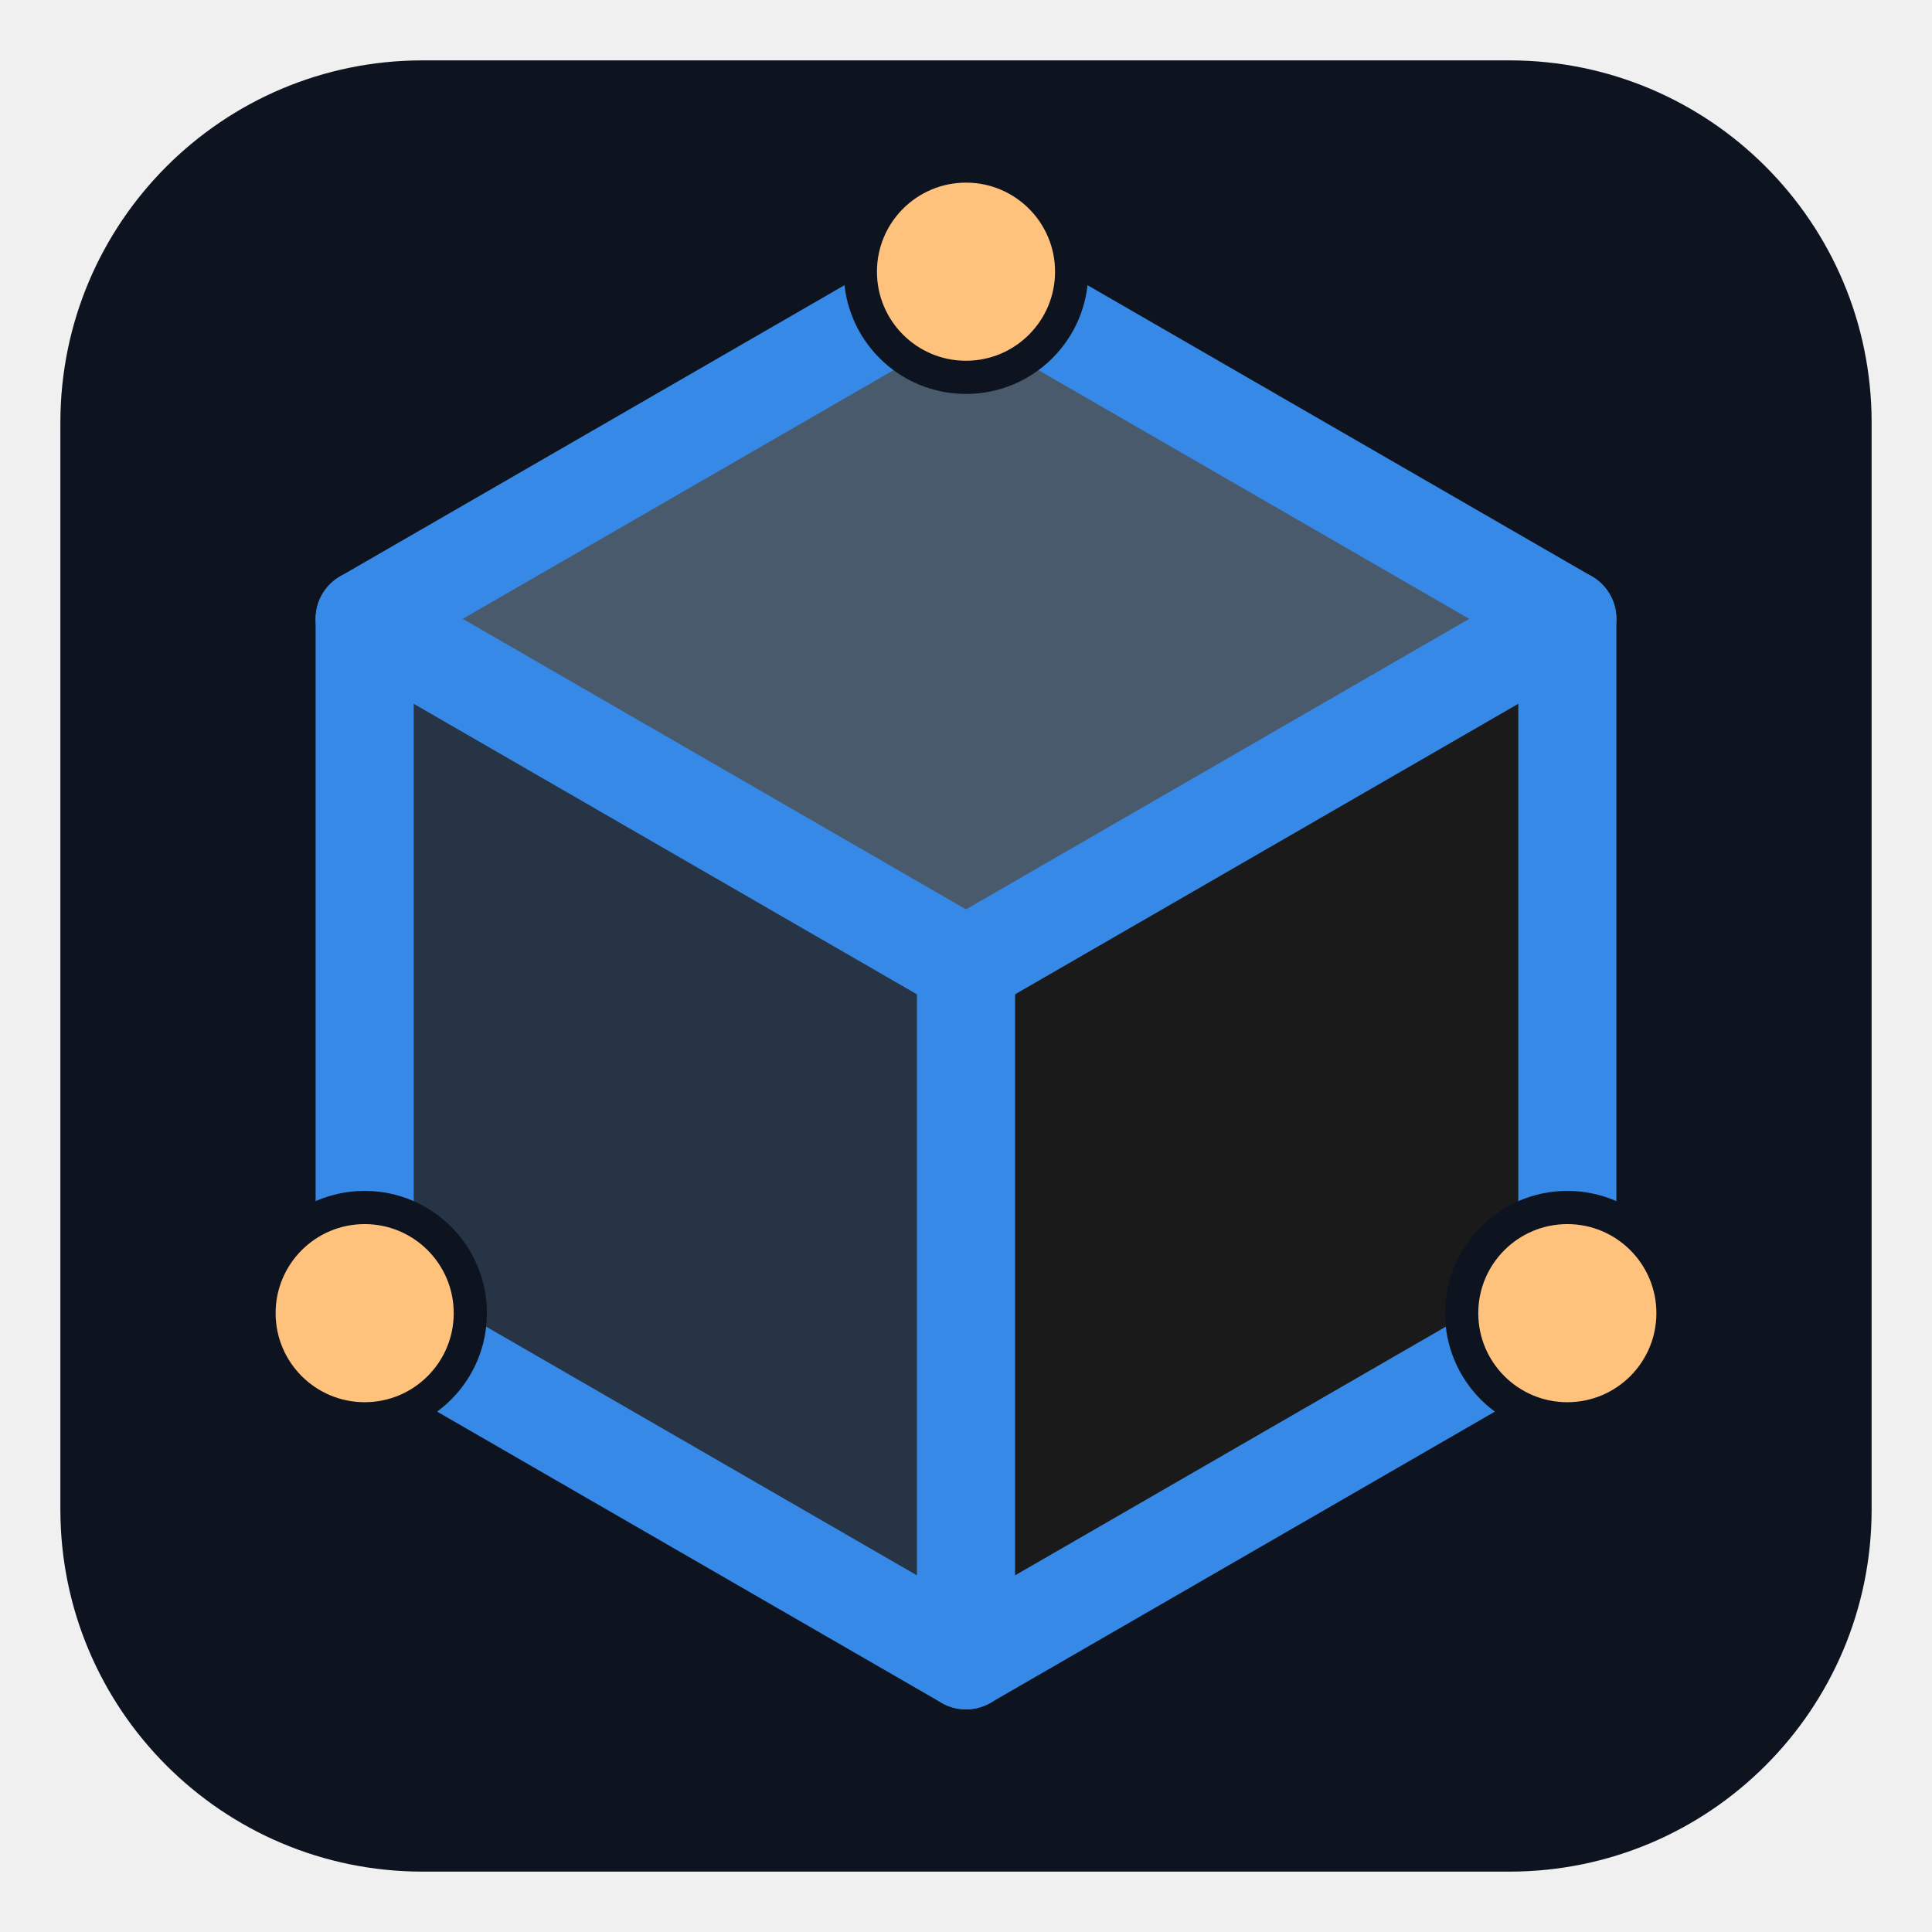
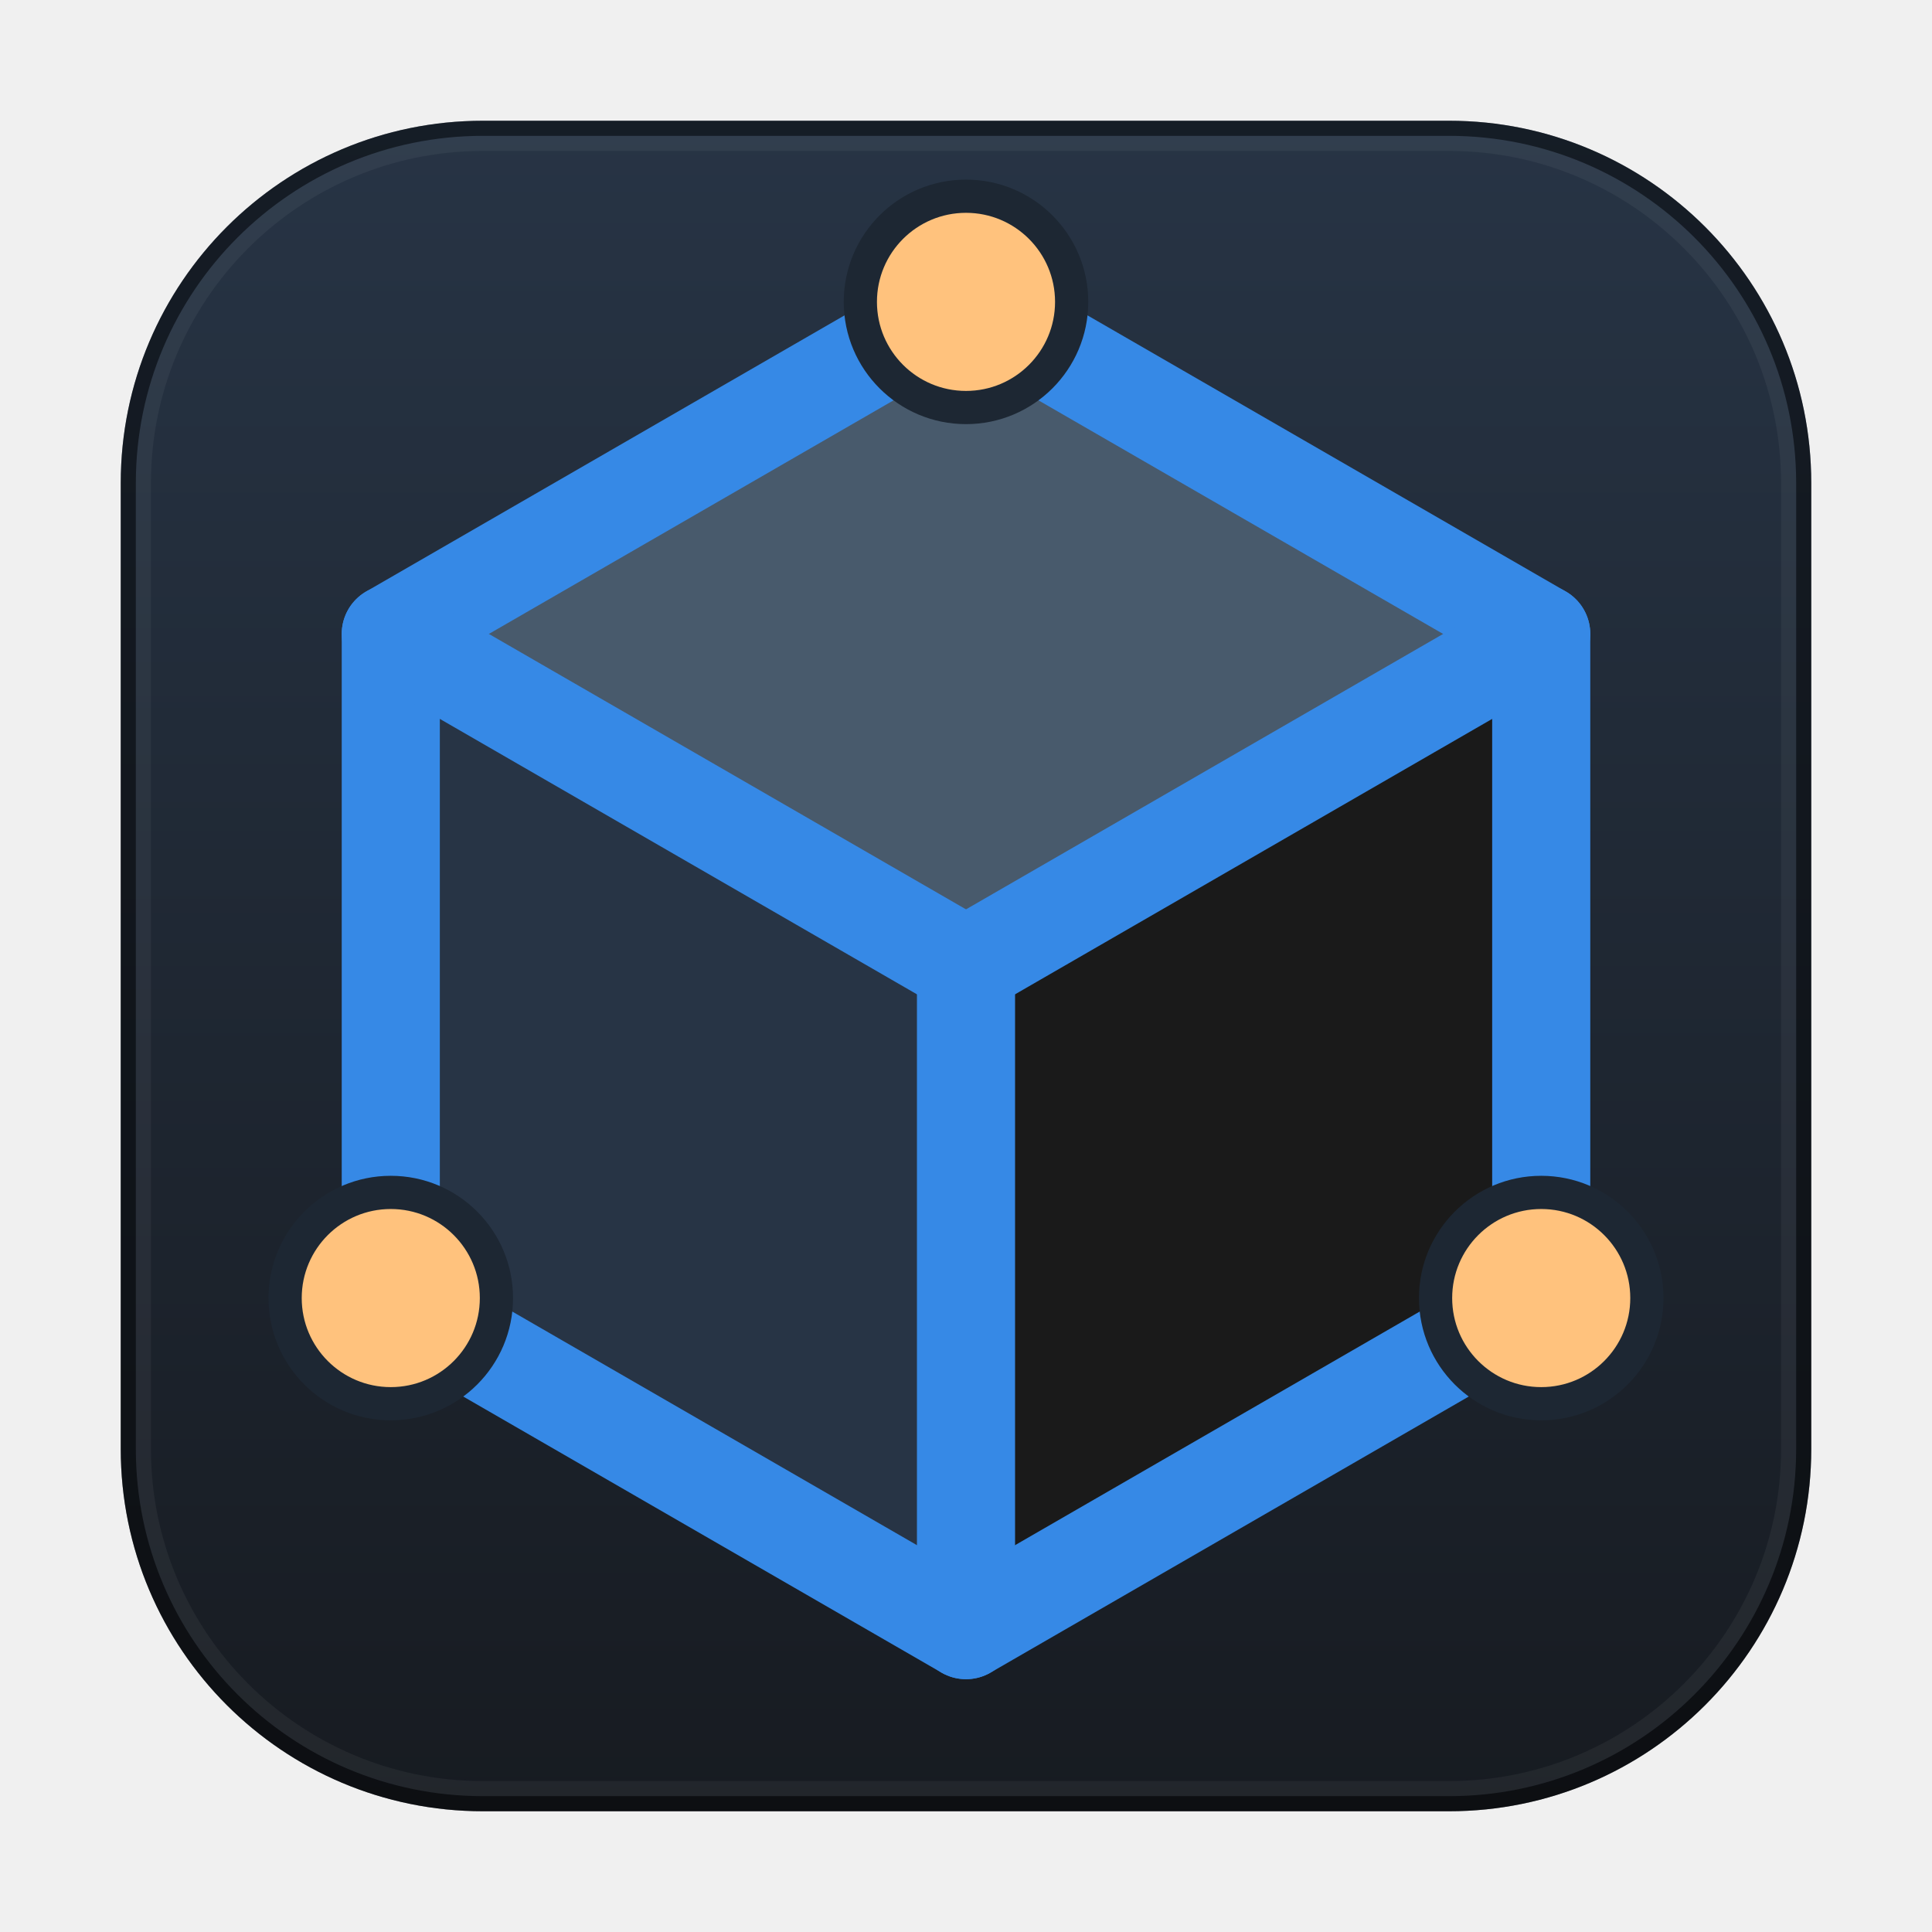
<svg xmlns="http://www.w3.org/2000/svg" width="128" height="128" viewBox="0 0 128 128">
-   <rect x="4" y="4" width="120" height="120" rx="24" fill="#0e141f" />
-   <polygon points="64.00,64.00 24.16,41.00 64.00,18.00 103.84,41.00" fill="#485a6c" />
-   <polygon points="64.00,64.00 24.16,41.00 24.16,87.00 64.00,110.00" fill="#273445" />
-   <polygon points="64.00,64.00 64.00,110.00 103.84,87.00 103.84,41.00" fill="#1a1a1a" />
-   <polygon points="64.00,18.00 24.16,41.00 24.16,87.00 64.00,110.00 103.84,87.00 103.84,41.00" stroke="#3689e6" stroke-width="6.5" stroke-linecap="round" stroke-linejoin="round" fill="none" />
-   <line x1="64.00" y1="64.00" x2="24.16" y2="41.00" stroke="#3689e6" stroke-width="6.5" stroke-linecap="round" stroke-linejoin="round" fill="none" />
-   <line x1="64.00" y1="64.00" x2="103.84" y2="41.00" stroke="#3689e6" stroke-width="6.5" stroke-linecap="round" stroke-linejoin="round" fill="none" />
-   <line x1="64.00" y1="64.00" x2="64.00" y2="110.00" stroke="#3689e6" stroke-width="6.5" stroke-linecap="round" stroke-linejoin="round" fill="none" />
-   <circle cx="64.00" cy="18.00" r="7.0" fill="#ffc27d" stroke="#0e141f" stroke-width="2.2" />
-   <circle cx="24.16" cy="87.00" r="7.0" fill="#ffc27d" stroke="#0e141f" stroke-width="2.2" />
-   <circle cx="103.84" cy="87.00" r="7.0" fill="#ffc27d" stroke="#0e141f" stroke-width="2.2" />
+   <defs>
+     <linearGradient id="bg" x1="0" y1="0" x2="0" y2="1">
+       <stop offset="0" stop-color="#273445" />
+       <stop offset="1" stop-color="#171b21" />
+     </linearGradient>
+   </defs>
+   <rect x="8" y="8" width="112" height="112" rx="24" fill="url(#bg)" />
+   <rect x="8.5" y="8.5" width="111" height="111" rx="23.5" fill="none" stroke="#000000" stroke-opacity="0.45" />
+   <rect x="9.5" y="9.5" width="109" height="109" rx="22.5" fill="none" stroke="#ffffff" stroke-opacity="0.05" />
+   <polygon points="64.00,64.00 25.89,42.00 64.00,20.00 102.11,42.00" fill="#485a6c" />
+   <polygon points="64.00,64.00 25.89,42.00 25.89,86.00 64.00,108.00" fill="#273445" />
+   <polygon points="64.00,64.00 64.00,108.00 102.11,86.00 102.11,42.00" fill="#1a1a1a" />
+   <polygon points="64.00,20.00 25.89,42.00 25.89,86.00 64.00,108.00 102.11,86.00 102.11,42.00" stroke="#3689e6" stroke-width="6.5" stroke-linecap="round" stroke-linejoin="round" fill="none" />
+   <line x1="64.00" y1="64.00" x2="25.89" y2="42.00" stroke="#3689e6" stroke-width="6.5" stroke-linecap="round" stroke-linejoin="round" fill="none" />
+   <line x1="64.00" y1="64.00" x2="102.11" y2="42.00" stroke="#3689e6" stroke-width="6.5" stroke-linecap="round" stroke-linejoin="round" fill="none" />
+   <line x1="64.00" y1="64.00" x2="64.00" y2="108.00" stroke="#3689e6" stroke-width="6.5" stroke-linecap="round" stroke-linejoin="round" fill="none" />
+   <circle cx="64.00" cy="20.00" r="7.0" fill="#ffc27d" stroke="#1d2733" stroke-width="2.2" />
+   <circle cx="25.89" cy="86.00" r="7.0" fill="#ffc27d" stroke="#1d2733" stroke-width="2.2" />
+   <circle cx="102.11" cy="86.00" r="7.0" fill="#ffc27d" stroke="#1d2733" stroke-width="2.2" />
</svg>
